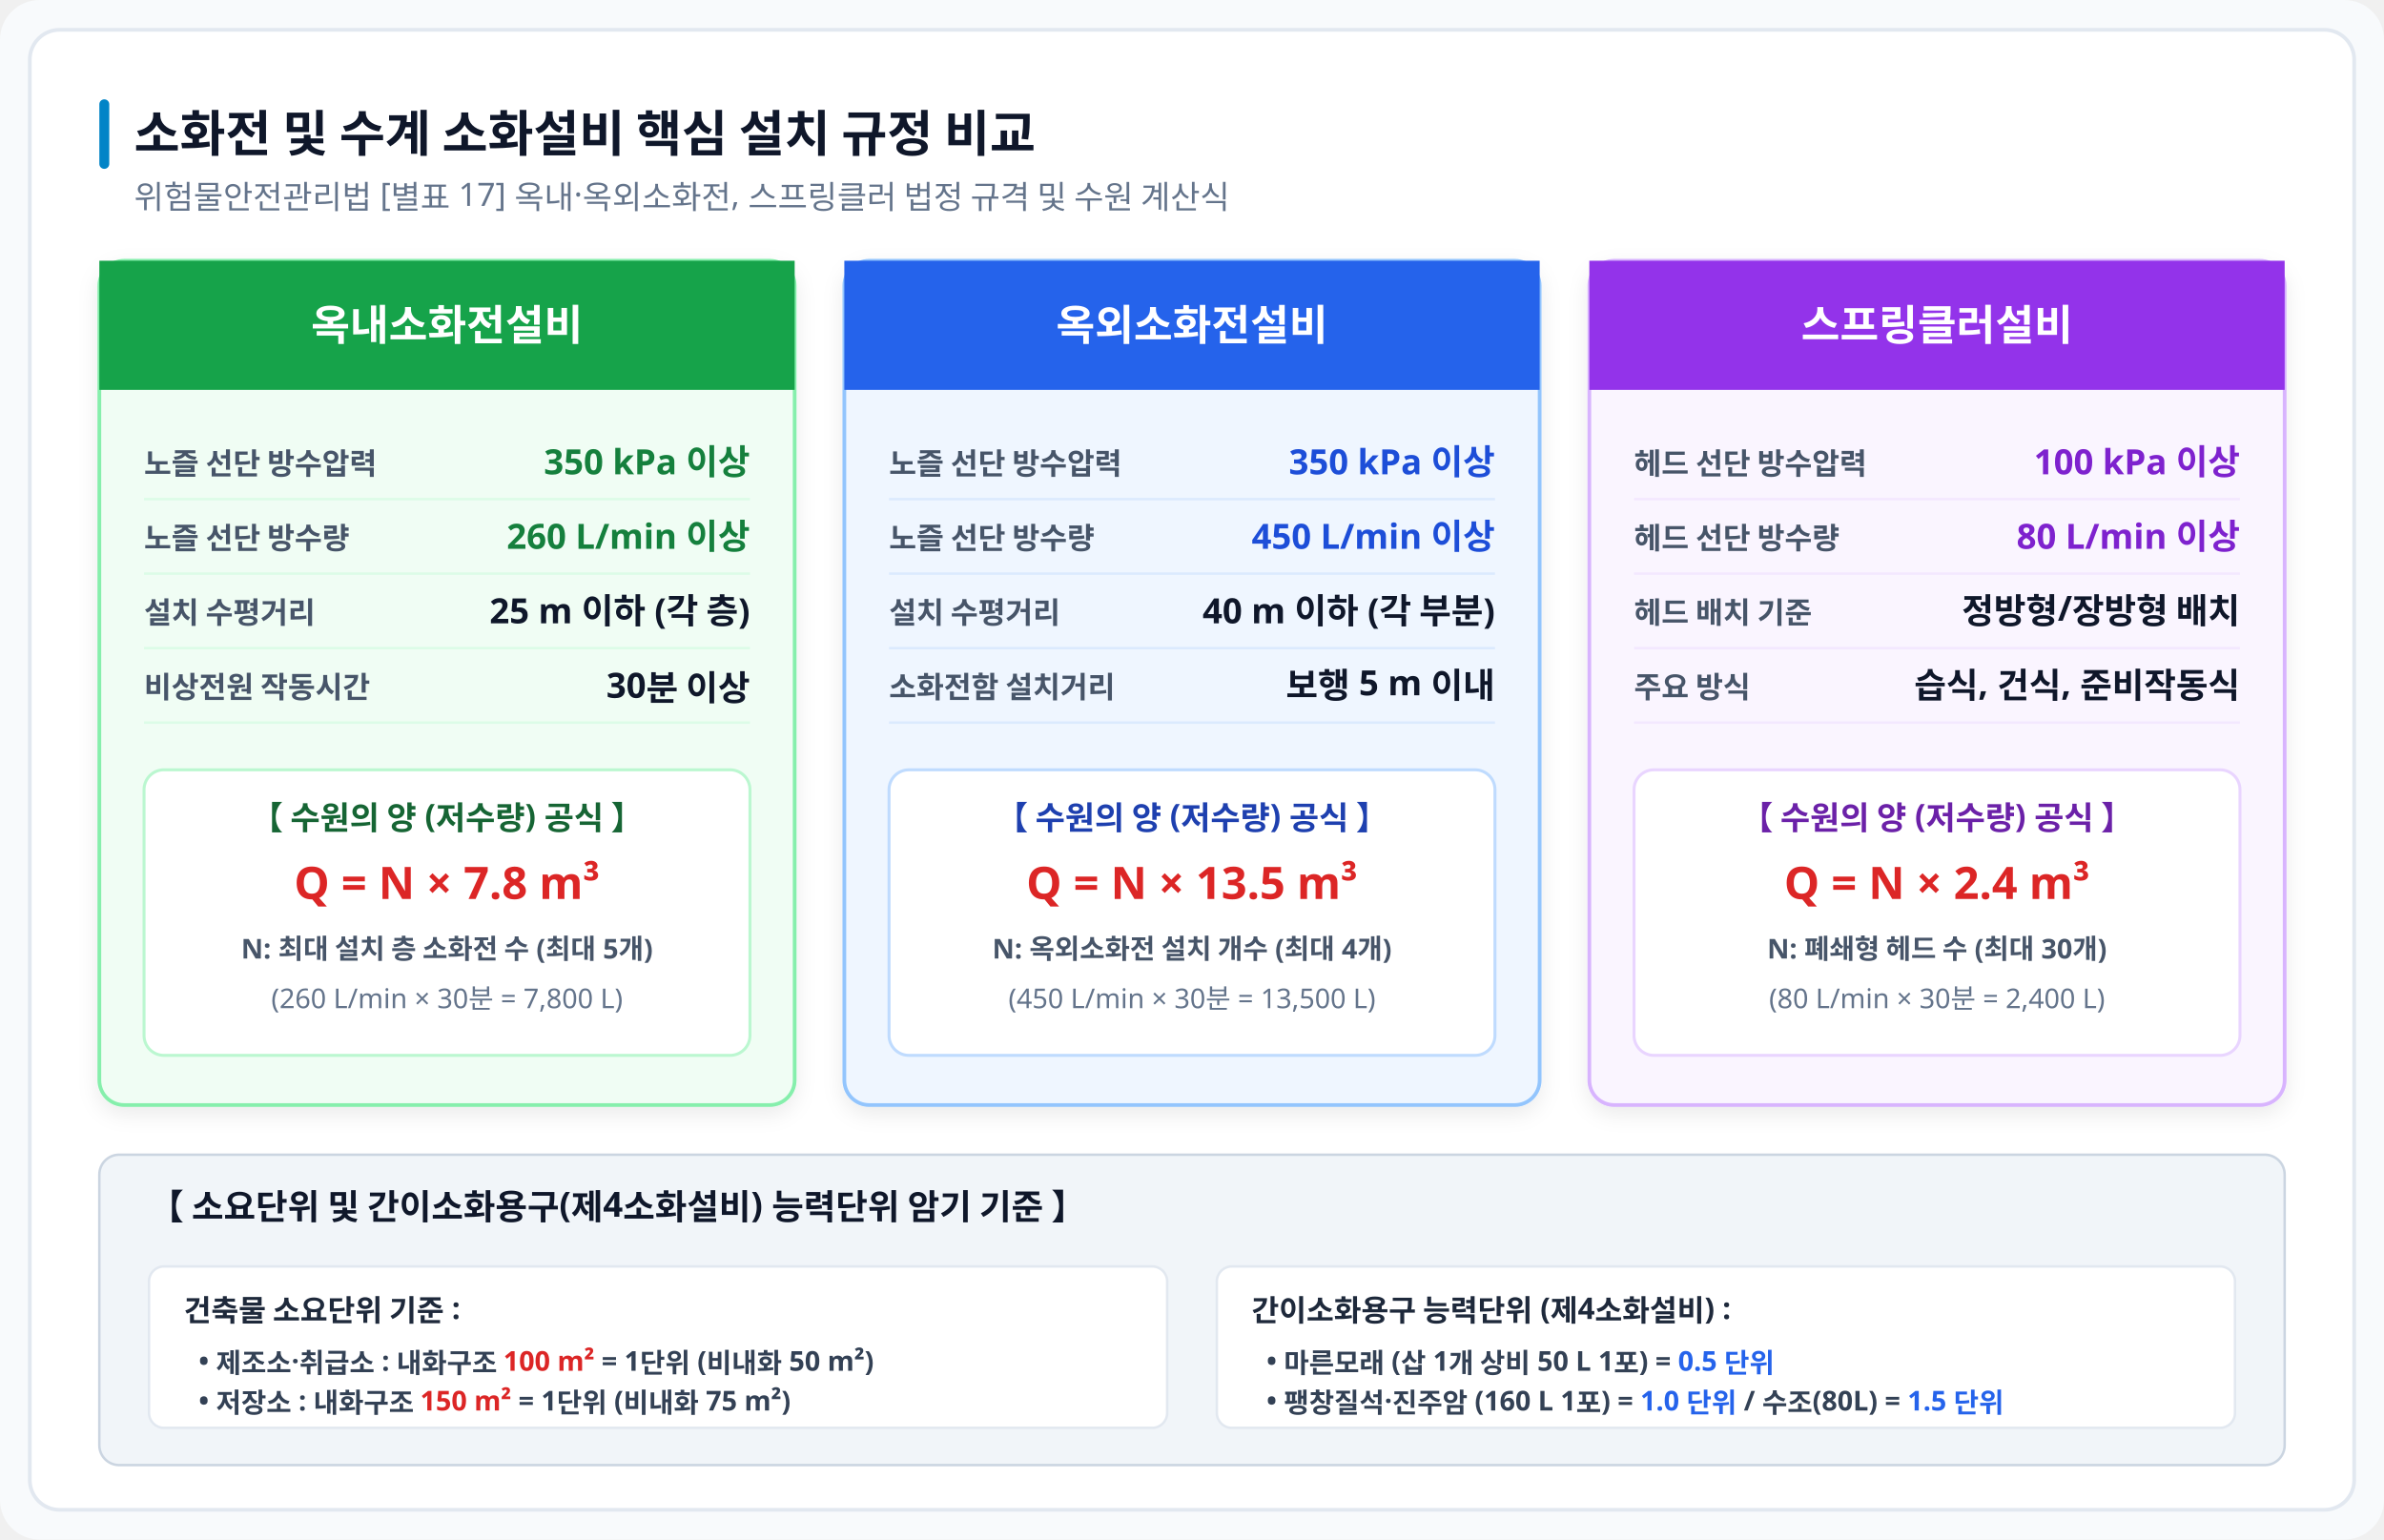
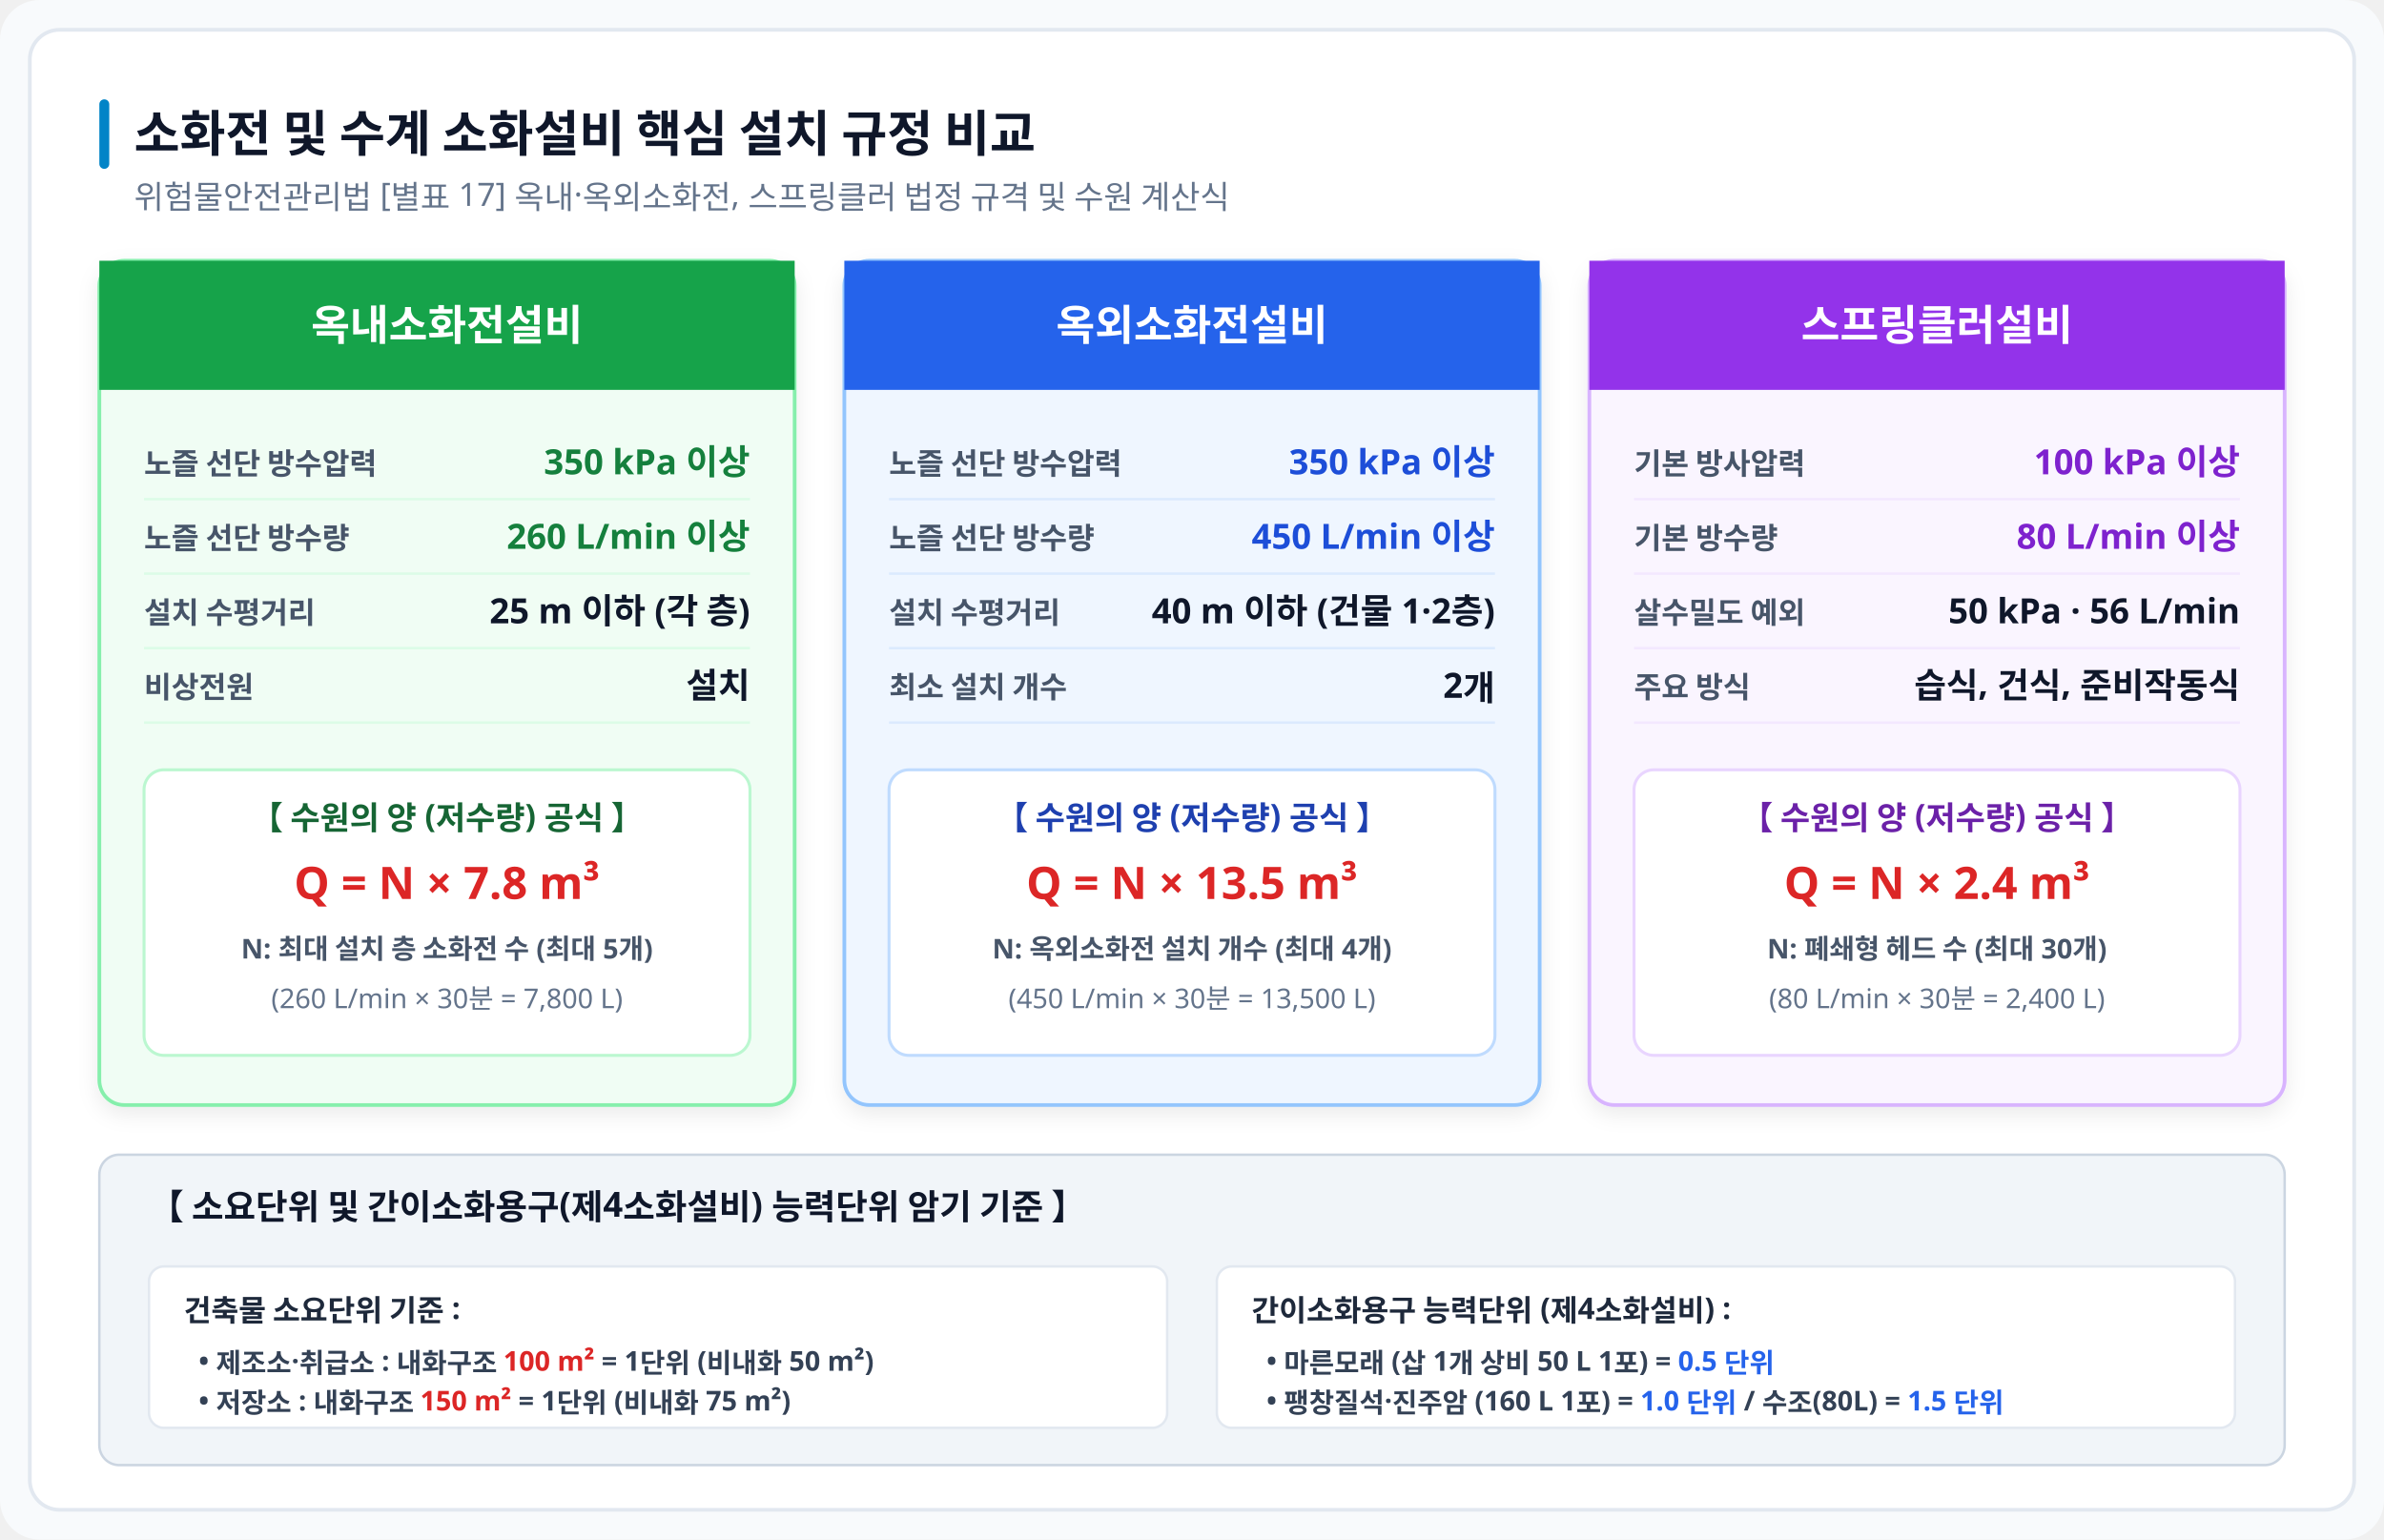
<svg xmlns="http://www.w3.org/2000/svg" viewBox="0 0 960 620" width="100%" height="100%">
  <defs>
    <filter id="card-shadow" x="-5%" y="-5%" width="110%" height="110%">
      <feDropShadow dx="0" dy="3" stdDeviation="4" flood-color="#0f172a" flood-opacity="0.08" />
    </filter>
  </defs>
  <rect width="960" height="620" fill="#f8fafc" rx="16" />
  <rect x="12" y="12" width="936" height="596" fill="#ffffff" rx="12" stroke="#e2e8f0" stroke-width="1.5" />
  <g transform="translate(40, 40)">
    <rect x="0" y="0" width="4" height="28" fill="#0284c7" rx="2" />
    <text x="14" y="21" font-family="'Pretendard', sans-serif" font-size="20" font-weight="800" fill="#0f172a">소화전 및 수계 소화설비 핵심 설치 규정 비교</text>
    <text x="14" y="44" font-family="'Pretendard', sans-serif" font-size="13" font-weight="500" fill="#64748b">위험물안전관리법 [별표 17] 옥내·옥외소화전, 스프링클러 법정 규격 및 수원 계산식</text>
  </g>
  <g transform="translate(40, 105)">
    <rect width="280" height="340" fill="#f0fdf4" rx="10" stroke="#86efac" stroke-width="1.5" filter="url(#card-shadow)" />
    <rect x="0" y="0" width="280" height="52" fill="#16a34a" rx="10 10 0 0" />
    <text x="140" y="32" font-family="'Pretendard', sans-serif" font-size="17" font-weight="800" fill="#ffffff" text-anchor="middle">옥내소화전설비</text>
    <g transform="translate(18, 70)">
      <text x="0" y="16" font-family="'Pretendard', sans-serif" font-size="12" font-weight="700" fill="#475569">노즐 선단 방수압력</text>
      <text x="244" y="16" font-family="'Pretendard', sans-serif" font-size="14" font-weight="900" fill="#15803d" text-anchor="end">350 kPa 이상</text>
      <line x1="0" y1="26" x2="244" y2="26" stroke="#dcfce7" stroke-width="1" />
      <text x="0" y="46" font-family="'Pretendard', sans-serif" font-size="12" font-weight="700" fill="#475569">노즐 선단 방수량</text>
      <text x="244" y="46" font-family="'Pretendard', sans-serif" font-size="14" font-weight="900" fill="#15803d" text-anchor="end">260 L/min 이상</text>
      <line x1="0" y1="56" x2="244" y2="56" stroke="#dcfce7" stroke-width="1" />
      <text x="0" y="76" font-family="'Pretendard', sans-serif" font-size="12" font-weight="700" fill="#475569">설치 수평거리</text>
      <text x="244" y="76" font-family="'Pretendard', sans-serif" font-size="14" font-weight="900" fill="#0f172a" text-anchor="end">25 m 이하 (각 층)</text>
      <line x1="0" y1="86" x2="244" y2="86" stroke="#dcfce7" stroke-width="1" />
-       <text x="0" y="106" font-family="'Pretendard', sans-serif" font-size="12" font-weight="700" fill="#475569">비상전원 작동시간</text>
-       <text x="244" y="106" font-family="'Pretendard', sans-serif" font-size="14" font-weight="900" fill="#0f172a" text-anchor="end">30분 이상</text>
+       <text x="0" y="106" font-family="'Pretendard', sans-serif" font-size="12" font-weight="700" fill="#475569">비상전원</text>
+       <text x="244" y="106" font-family="'Pretendard', sans-serif" font-size="14" font-weight="900" fill="#0f172a" text-anchor="end">설치</text>
      <line x1="0" y1="116" x2="244" y2="116" stroke="#dcfce7" stroke-width="1" />
    </g>
    <g transform="translate(18, 205)">
      <rect width="244" height="115" fill="#ffffff" rx="8" stroke="#bbf7d0" stroke-width="1.2" />
      <text x="122" y="24" font-family="'Pretendard', sans-serif" font-size="13" font-weight="800" fill="#166534" text-anchor="middle">【 수원의 양 (저수량) 공식 】</text>
      <text x="122" y="52" font-family="'Pretendard', sans-serif" font-size="18" font-weight="900" fill="#dc2626" text-anchor="middle">Q = N × 7.8 m³</text>
      <text x="122" y="76" font-family="'Pretendard', sans-serif" font-size="11" font-weight="600" fill="#475569" text-anchor="middle">N: 최대 설치 층 소화전 수 (최대 5개)</text>
      <text x="122" y="96" font-family="'Pretendard', sans-serif" font-size="11" font-weight="500" fill="#64748b" text-anchor="middle">(260 L/min × 30분 = 7,800 L)</text>
    </g>
  </g>
  <g transform="translate(340, 105)">
    <rect width="280" height="340" fill="#eff6ff" rx="10" stroke="#93c5fd" stroke-width="1.5" filter="url(#card-shadow)" />
    <rect x="0" y="0" width="280" height="52" fill="#2563eb" rx="10 10 0 0" />
    <text x="140" y="32" font-family="'Pretendard', sans-serif" font-size="17" font-weight="800" fill="#ffffff" text-anchor="middle">옥외소화전설비</text>
    <g transform="translate(18, 70)">
      <text x="0" y="16" font-family="'Pretendard', sans-serif" font-size="12" font-weight="700" fill="#475569">노즐 선단 방수압력</text>
      <text x="244" y="16" font-family="'Pretendard', sans-serif" font-size="14" font-weight="900" fill="#1d4ed8" text-anchor="end">350 kPa 이상</text>
      <line x1="0" y1="26" x2="244" y2="26" stroke="#dbeafe" stroke-width="1" />
      <text x="0" y="46" font-family="'Pretendard', sans-serif" font-size="12" font-weight="700" fill="#475569">노즐 선단 방수량</text>
      <text x="244" y="46" font-family="'Pretendard', sans-serif" font-size="14" font-weight="900" fill="#1d4ed8" text-anchor="end">450 L/min 이상</text>
      <line x1="0" y1="56" x2="244" y2="56" stroke="#dbeafe" stroke-width="1" />
      <text x="0" y="76" font-family="'Pretendard', sans-serif" font-size="12" font-weight="700" fill="#475569">설치 수평거리</text>
-       <text x="244" y="76" font-family="'Pretendard', sans-serif" font-size="14" font-weight="900" fill="#0f172a" text-anchor="end">40 m 이하 (각 부분)</text>
+       <text x="244" y="76" font-family="'Pretendard', sans-serif" font-size="14" font-weight="900" fill="#0f172a" text-anchor="end">40 m 이하 (건물 1·2층)</text>
      <line x1="0" y1="86" x2="244" y2="86" stroke="#dbeafe" stroke-width="1" />
-       <text x="0" y="106" font-family="'Pretendard', sans-serif" font-size="12" font-weight="700" fill="#475569">소화전함 설치거리</text>
-       <text x="244" y="106" font-family="'Pretendard', sans-serif" font-size="14" font-weight="900" fill="#0f172a" text-anchor="end">보행 5 m 이내</text>
+       <text x="0" y="106" font-family="'Pretendard', sans-serif" font-size="12" font-weight="700" fill="#475569">최소 설치 개수</text>
+       <text x="244" y="106" font-family="'Pretendard', sans-serif" font-size="14" font-weight="900" fill="#0f172a" text-anchor="end">2개</text>
      <line x1="0" y1="116" x2="244" y2="116" stroke="#dbeafe" stroke-width="1" />
    </g>
    <g transform="translate(18, 205)">
      <rect width="244" height="115" fill="#ffffff" rx="8" stroke="#bfdbfe" stroke-width="1.2" />
      <text x="122" y="24" font-family="'Pretendard', sans-serif" font-size="13" font-weight="800" fill="#1e40af" text-anchor="middle">【 수원의 양 (저수량) 공식 】</text>
      <text x="122" y="52" font-family="'Pretendard', sans-serif" font-size="18" font-weight="900" fill="#dc2626" text-anchor="middle">Q = N × 13.5 m³</text>
      <text x="122" y="76" font-family="'Pretendard', sans-serif" font-size="11" font-weight="600" fill="#475569" text-anchor="middle">N: 옥외소화전 설치 개수 (최대 4개)</text>
      <text x="122" y="96" font-family="'Pretendard', sans-serif" font-size="11" font-weight="500" fill="#64748b" text-anchor="middle">(450 L/min × 30분 = 13,500 L)</text>
    </g>
  </g>
  <g transform="translate(640, 105)">
    <rect width="280" height="340" fill="#faf5ff" rx="10" stroke="#d8b4fe" stroke-width="1.5" filter="url(#card-shadow)" />
    <rect x="0" y="0" width="280" height="52" fill="#9333ea" rx="10 10 0 0" />
    <text x="140" y="32" font-family="'Pretendard', sans-serif" font-size="17" font-weight="800" fill="#ffffff" text-anchor="middle">스프링클러설비</text>
    <g transform="translate(18, 70)">
-       <text x="0" y="16" font-family="'Pretendard', sans-serif" font-size="12" font-weight="700" fill="#475569">헤드 선단 방수압력</text>
+       <text x="0" y="16" font-family="'Pretendard', sans-serif" font-size="12" font-weight="700" fill="#475569">기본 방사압력</text>
      <text x="244" y="16" font-family="'Pretendard', sans-serif" font-size="14" font-weight="900" fill="#7e22ce" text-anchor="end">100 kPa 이상</text>
      <line x1="0" y1="26" x2="244" y2="26" stroke="#f3e8ff" stroke-width="1" />
-       <text x="0" y="46" font-family="'Pretendard', sans-serif" font-size="12" font-weight="700" fill="#475569">헤드 선단 방수량</text>
+       <text x="0" y="46" font-family="'Pretendard', sans-serif" font-size="12" font-weight="700" fill="#475569">기본 방수량</text>
      <text x="244" y="46" font-family="'Pretendard', sans-serif" font-size="14" font-weight="900" fill="#7e22ce" text-anchor="end">80 L/min 이상</text>
      <line x1="0" y1="56" x2="244" y2="56" stroke="#f3e8ff" stroke-width="1" />
-       <text x="0" y="76" font-family="'Pretendard', sans-serif" font-size="12" font-weight="700" fill="#475569">헤드 배치 기준</text>
-       <text x="244" y="76" font-family="'Pretendard', sans-serif" font-size="14" font-weight="900" fill="#0f172a" text-anchor="end">정방형/장방형 배치</text>
+       <text x="0" y="76" font-family="'Pretendard', sans-serif" font-size="12" font-weight="700" fill="#475569">살수밀도 예외</text>
+       <text x="244" y="76" font-family="'Pretendard', sans-serif" font-size="14" font-weight="900" fill="#0f172a" text-anchor="end">50 kPa · 56 L/min</text>
      <line x1="0" y1="86" x2="244" y2="86" stroke="#f3e8ff" stroke-width="1" />
      <text x="0" y="106" font-family="'Pretendard', sans-serif" font-size="12" font-weight="700" fill="#475569">주요 방식</text>
      <text x="244" y="106" font-family="'Pretendard', sans-serif" font-size="14" font-weight="900" fill="#0f172a" text-anchor="end">습식, 건식, 준비작동식</text>
      <line x1="0" y1="116" x2="244" y2="116" stroke="#f3e8ff" stroke-width="1" />
    </g>
    <g transform="translate(18, 205)">
      <rect width="244" height="115" fill="#ffffff" rx="8" stroke="#e9d5ff" stroke-width="1.2" />
      <text x="122" y="24" font-family="'Pretendard', sans-serif" font-size="13" font-weight="800" fill="#6b21a8" text-anchor="middle">【 수원의 양 (저수량) 공식 】</text>
      <text x="122" y="52" font-family="'Pretendard', sans-serif" font-size="18" font-weight="900" fill="#dc2626" text-anchor="middle">Q = N × 2.4 m³</text>
      <text x="122" y="76" font-family="'Pretendard', sans-serif" font-size="11" font-weight="600" fill="#475569" text-anchor="middle">N: 폐쇄형 헤드 수 (최대 30개)</text>
      <text x="122" y="96" font-family="'Pretendard', sans-serif" font-size="11" font-weight="500" fill="#64748b" text-anchor="middle">(80 L/min × 30분 = 2,400 L)</text>
    </g>
  </g>
  <g transform="translate(40, 465)">
    <rect width="880" height="125" fill="#f1f5f9" rx="8" stroke="#cbd5e1" stroke-width="1" />
    <text x="20" y="26" font-family="'Pretendard', sans-serif" font-size="14" font-weight="800" fill="#0f172a">【 소요단위 및 간이소화용구(제4소화설비) 능력단위 암기 기준 】</text>
    <g transform="translate(20, 45)">
      <rect width="410" height="65" fill="#ffffff" rx="6" stroke="#e2e8f0" stroke-width="1" />
      <text x="14" y="22" font-family="'Pretendard', sans-serif" font-size="12" font-weight="800" fill="#1e293b">건축물 소요단위 기준 :</text>
      <text x="20" y="42" font-family="'Pretendard', sans-serif" font-size="11" font-weight="600" fill="#334155">• 제조소·취급소 : 내화구조 <tspan fill="#dc2626" font-weight="800">100 m²</tspan> = 1단위 (비내화 50 m²)</text>
      <text x="20" y="58" font-family="'Pretendard', sans-serif" font-size="11" font-weight="600" fill="#334155">• 저장소 : 내화구조 <tspan fill="#dc2626" font-weight="800">150 m²</tspan> = 1단위 (비내화 75 m²)</text>
    </g>
    <g transform="translate(450, 45)">
      <rect width="410" height="65" fill="#ffffff" rx="6" stroke="#e2e8f0" stroke-width="1" />
      <text x="14" y="22" font-family="'Pretendard', sans-serif" font-size="12" font-weight="800" fill="#1e293b">간이소화용구 능력단위 (제4소화설비) :</text>
      <text x="20" y="42" font-family="'Pretendard', sans-serif" font-size="11" font-weight="600" fill="#334155">• 마른모래 (삽 1개 상비 50 L 1포) = <tspan fill="#2563eb" font-weight="800">0.5 단위</tspan>
      </text>
      <text x="20" y="58" font-family="'Pretendard', sans-serif" font-size="11" font-weight="600" fill="#334155">• 팽창질석·진주암 (160 L 1포) = <tspan fill="#2563eb" font-weight="800">1.0 단위</tspan> / 수조(80L) = <tspan fill="#2563eb" font-weight="800">1.5 단위</tspan>
      </text>
    </g>
  </g>
</svg>
